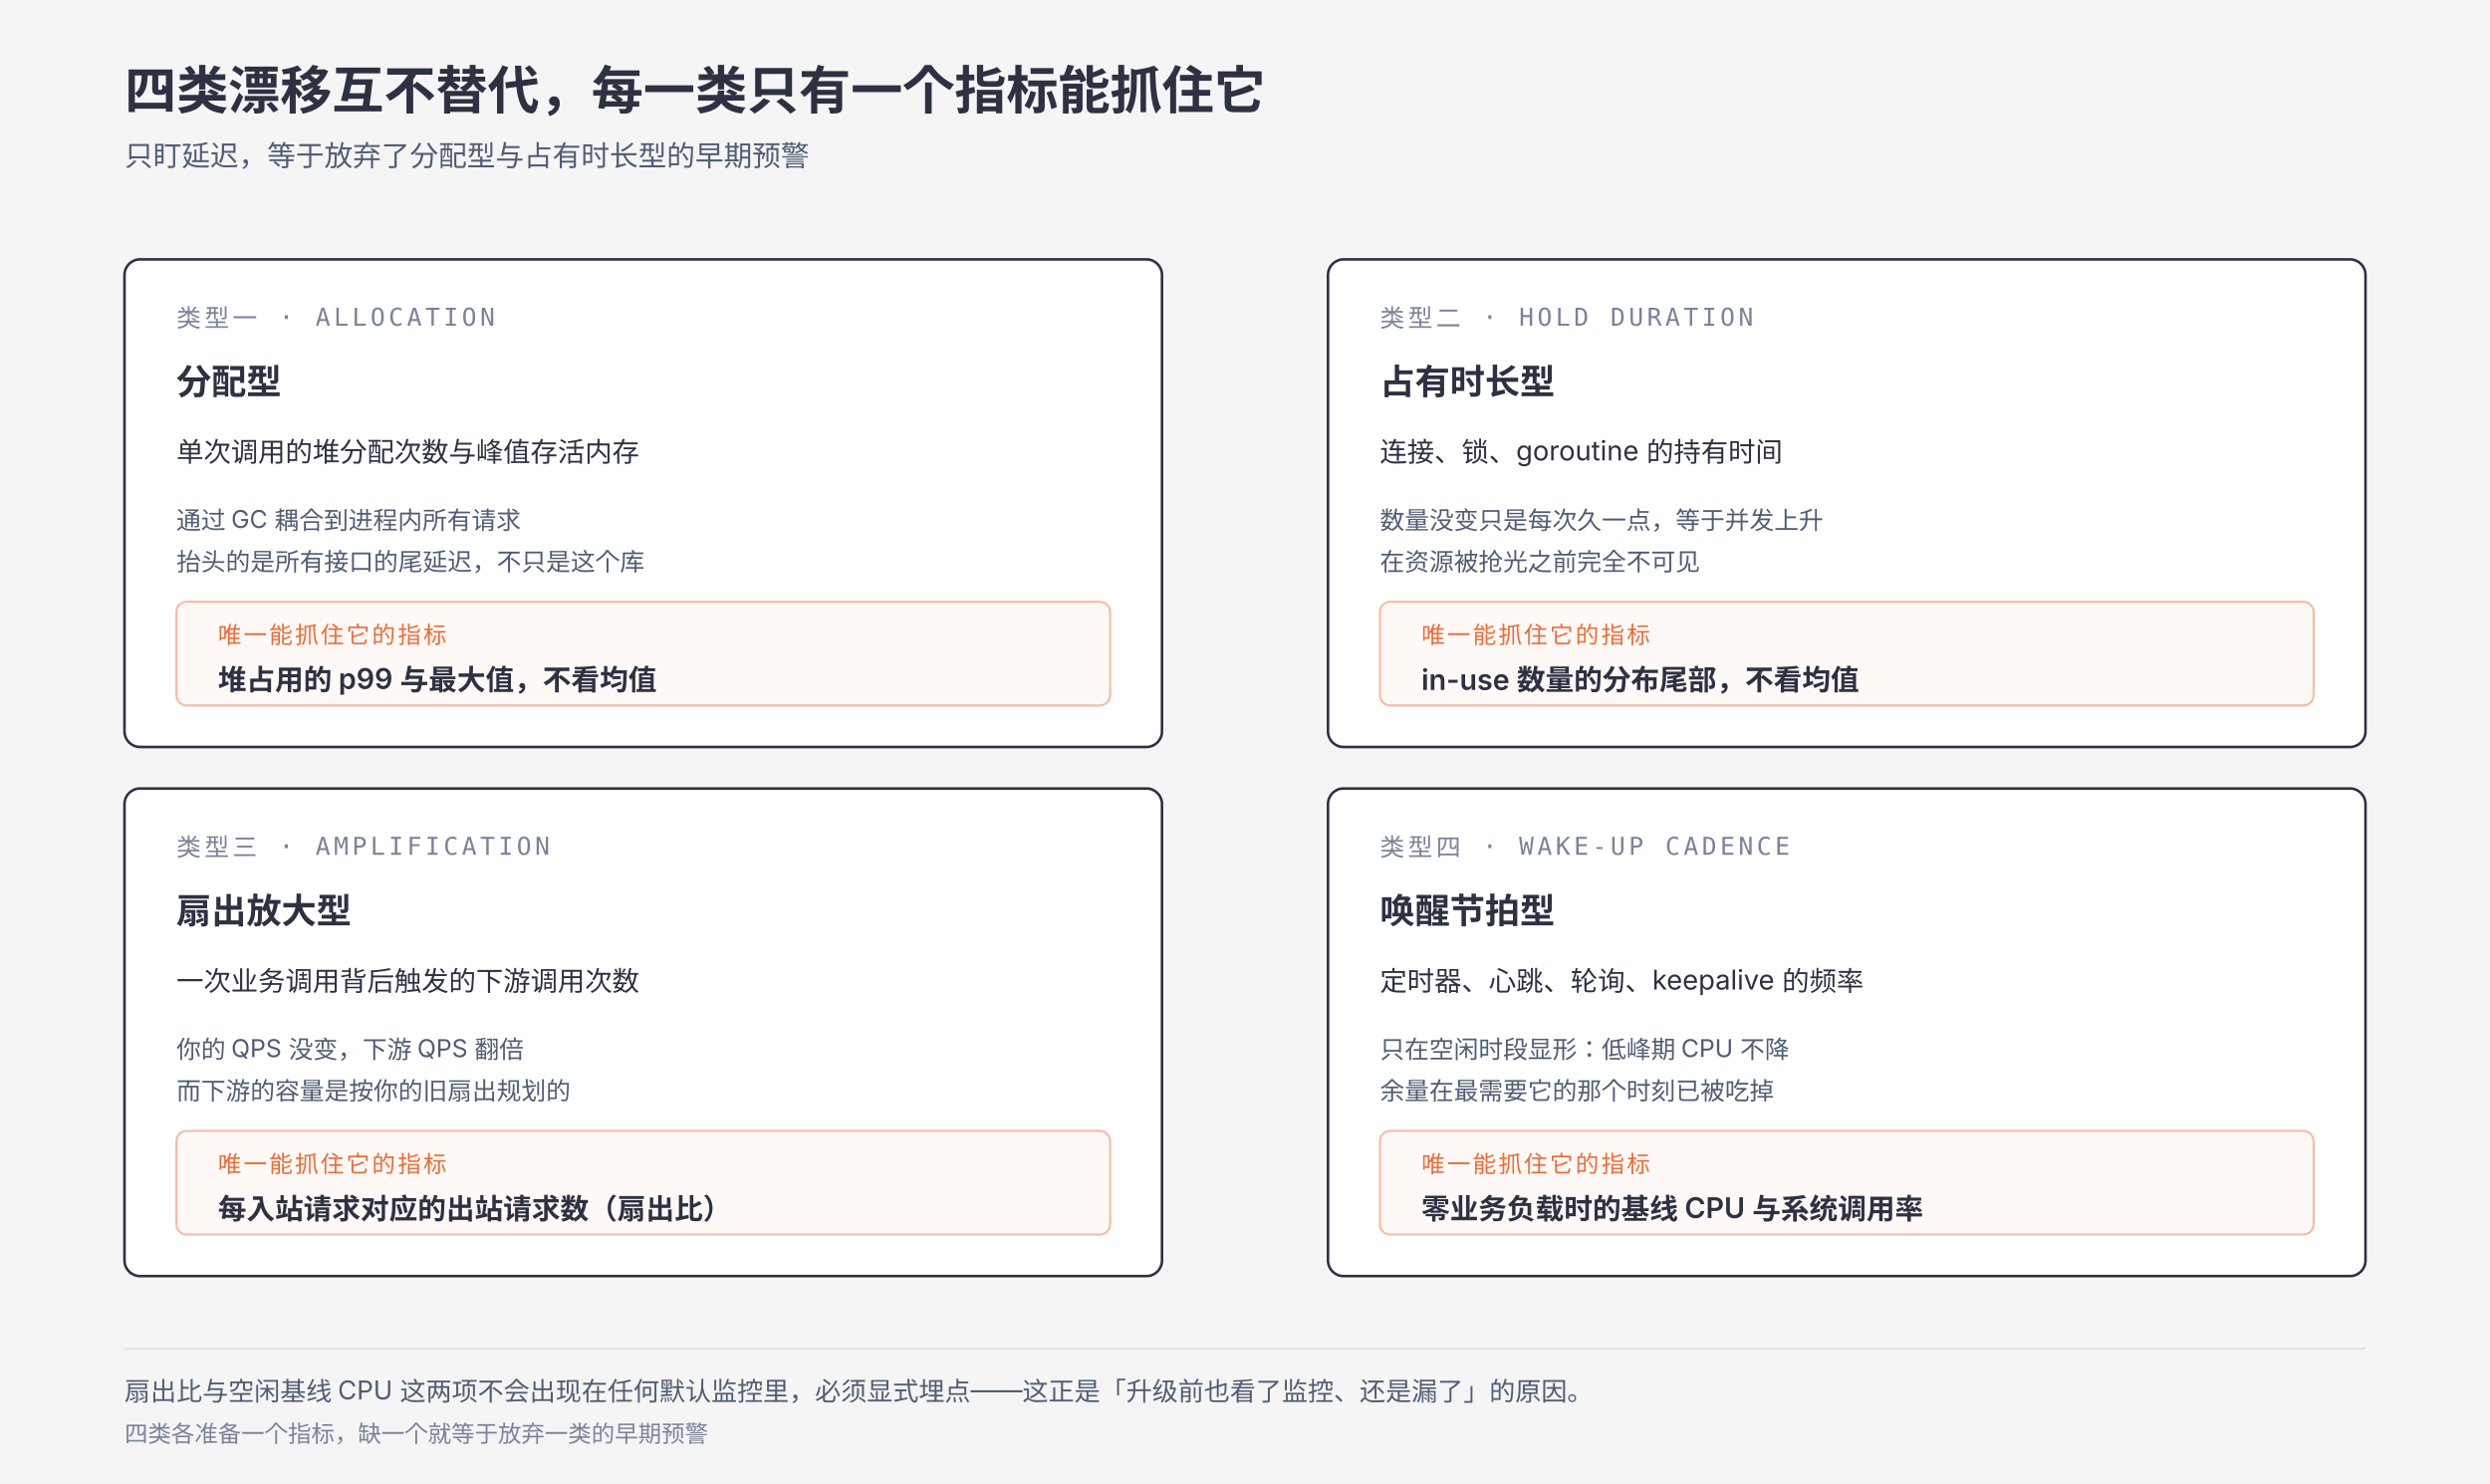
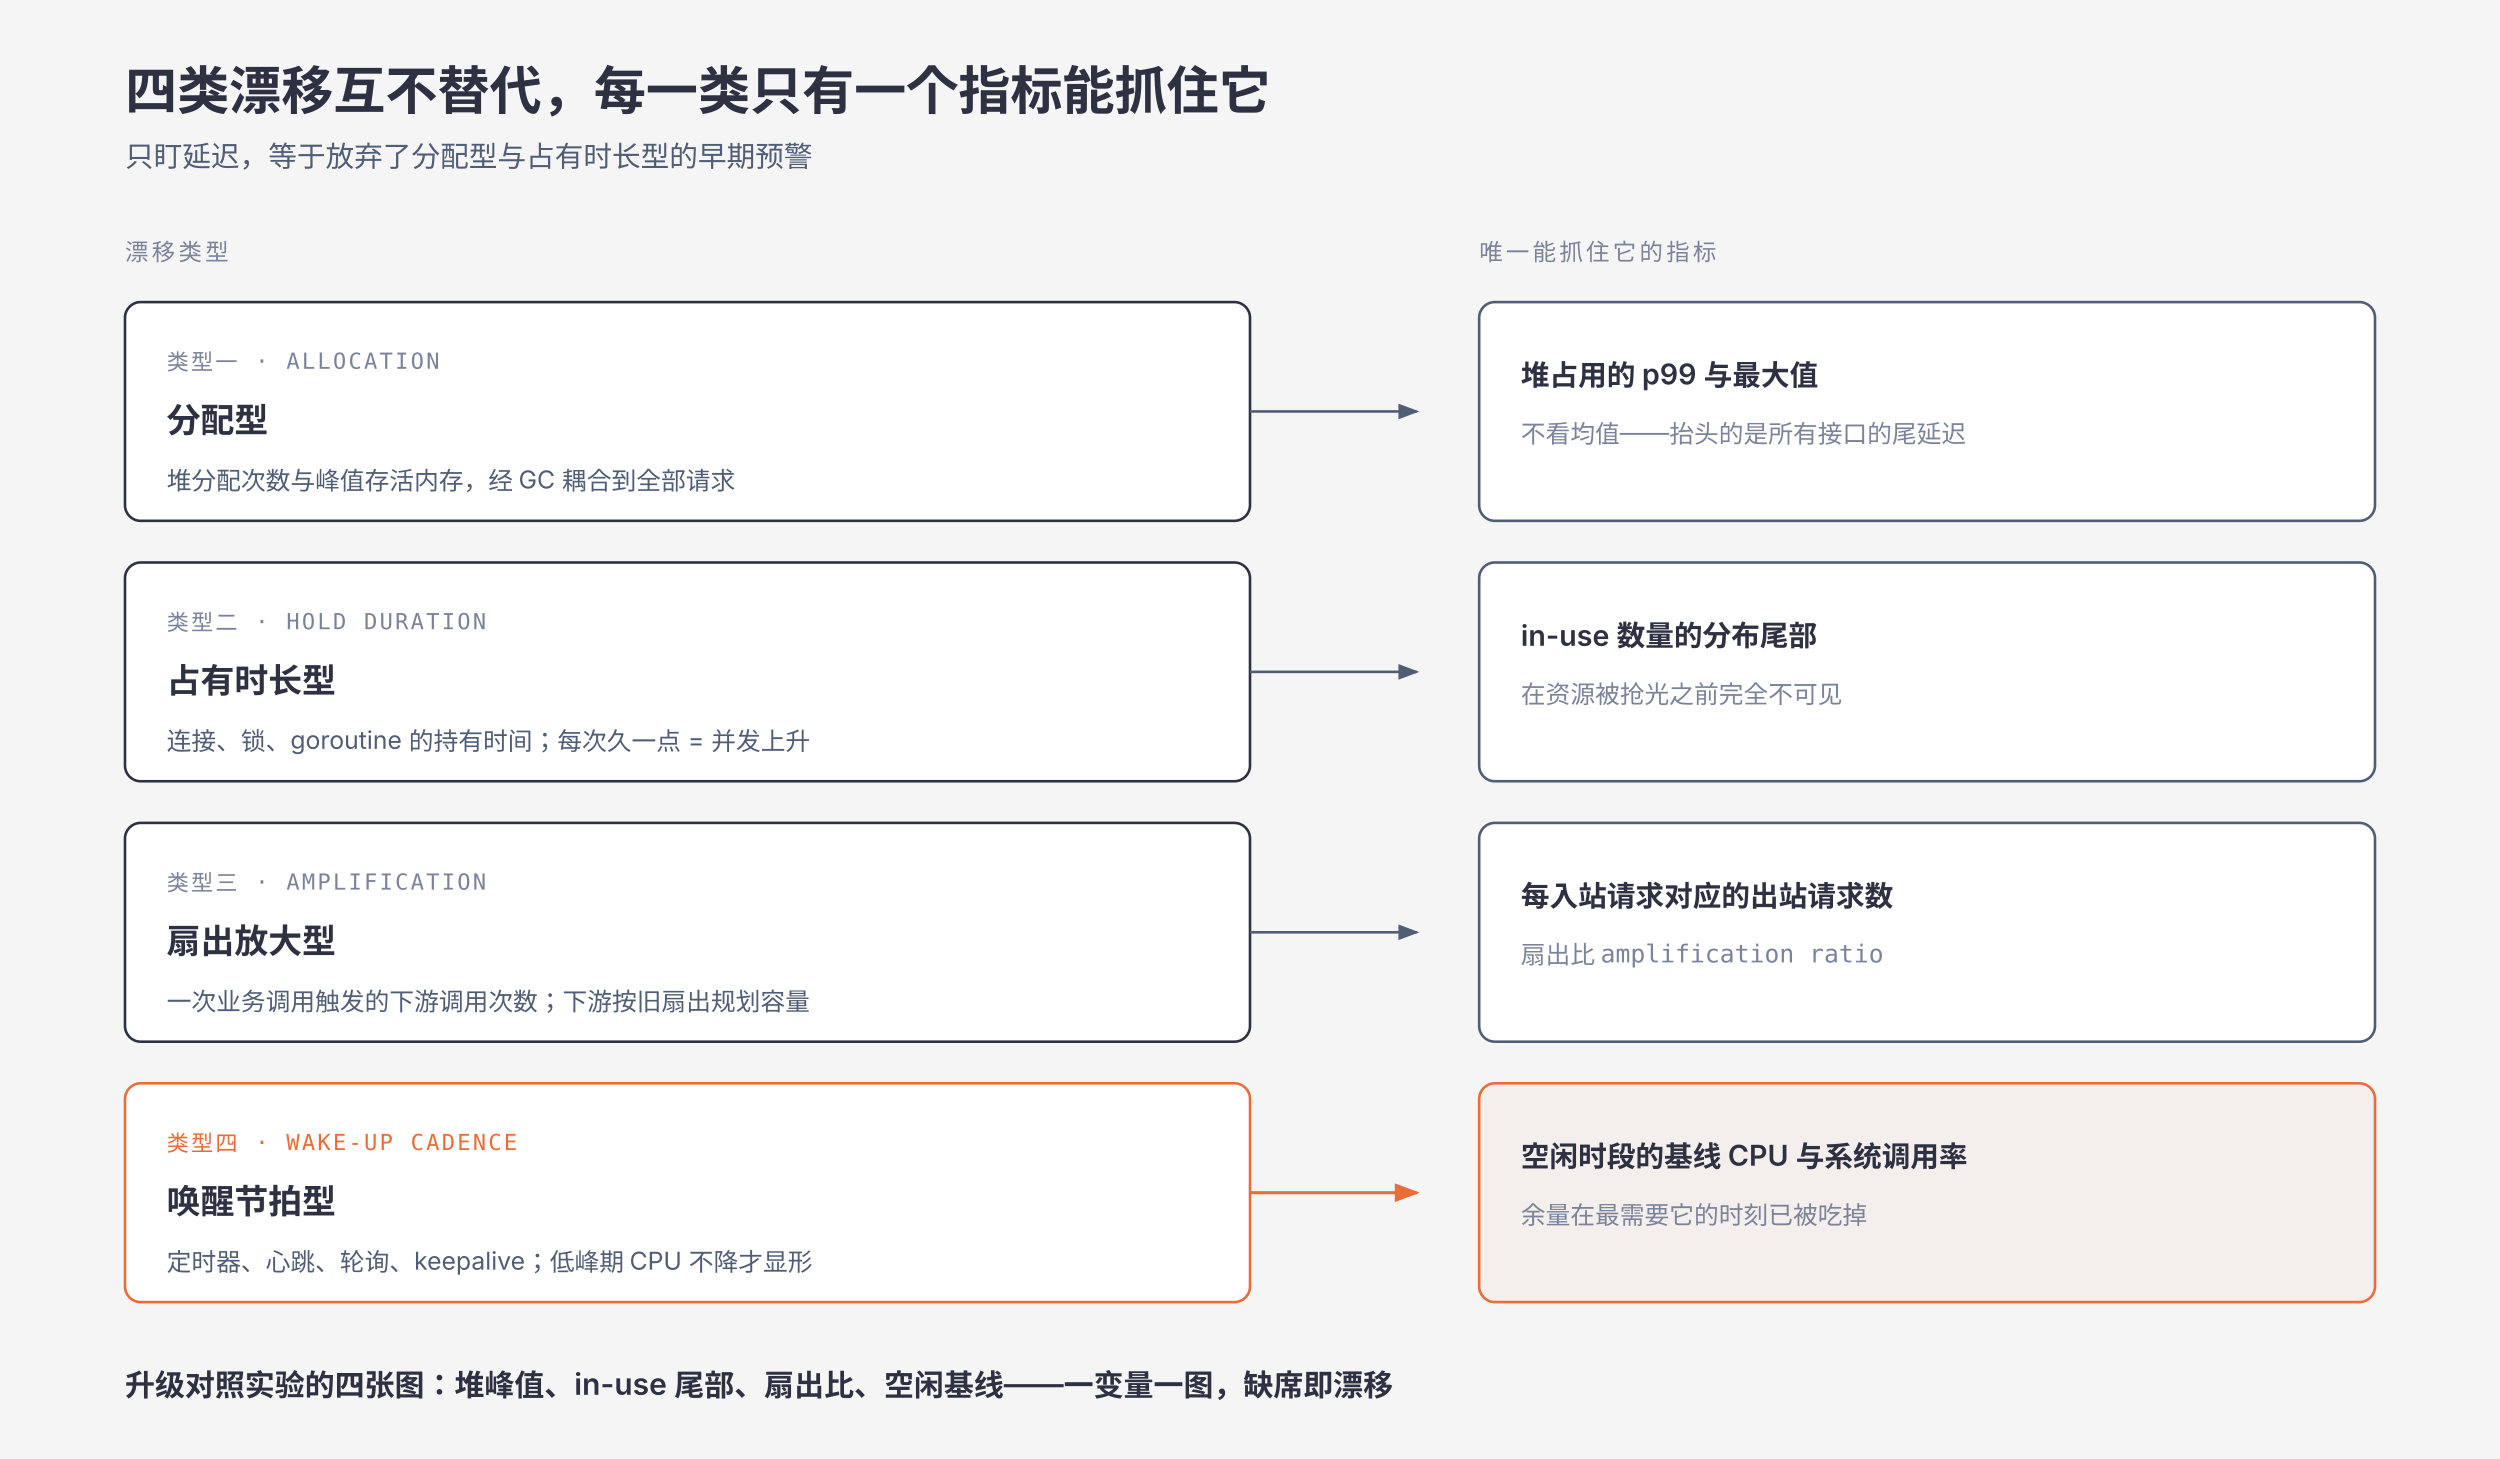
- <svg xmlns="http://www.w3.org/2000/svg" viewBox="0 0 960 572" width="960" height="572" role="img" aria-labelledby="dependency-upgrade-resource-drift-title dependency-upgrade-resource-drift-desc">
+ <svg xmlns="http://www.w3.org/2000/svg" viewBox="0 0 960 560" width="960" height="560" role="img" aria-labelledby="dependency-upgrade-resource-drift-title dependency-upgrade-resource-drift-desc">
  <defs>
    <marker id="arrow" markerWidth="8" markerHeight="6" refX="7" refY="3" orient="auto">
      <polygon points="0 0, 8 3, 0 6" fill="#4f5d75" />
    </marker>
    <marker id="arrow-accent" markerWidth="8" markerHeight="6" refX="7" refY="3" orient="auto">
      <polygon points="0 0, 8 3, 0 6" fill="#eb6c36" />
    </marker>
    <marker id="arrow-link" markerWidth="8" markerHeight="6" refX="7" refY="3" orient="auto">
      <polygon points="0 0, 8 3, 0 6" fill="#2e5aa8" />
    </marker>
  </defs>
  <rect width="100%" height="100%" fill="#f5f5f5" />
  <text x="48" y="42" fill="#2d3142" font-size="20" font-weight="600" font-family="'Geist', -apple-system, 'PingFang SC', 'Microsoft YaHei', sans-serif">四类漂移互不替代，每一类只有一个指标能抓住它</text>
  <text x="48" y="64" fill="#4f5d75" font-size="11" font-family="'Geist', -apple-system, 'PingFang SC', 'Microsoft YaHei', sans-serif">只盯延迟，等于放弃了分配型与占有时长型的早期预警</text>
-   <rect x="48" y="100" width="400" height="188" rx="6" fill="#ffffff" stroke="#2d3142" stroke-width="1" />
-   <text x="68" y="126" fill="#7a8399" font-size="9.5" font-family="'Geist Mono', 'SF Mono', Menlo, monospace" letter-spacing="0.14em">类型一 · ALLOCATION</text>
-   <text x="68" y="152" fill="#2d3142" font-size="13.5" font-weight="600" font-family="'Geist', -apple-system, 'PingFang SC', 'Microsoft YaHei', sans-serif">分配型</text>
-   <text x="68" y="178" fill="#2d3142" font-size="10.5" font-family="'Geist', -apple-system, 'PingFang SC', 'Microsoft YaHei', sans-serif">单次调用的堆分配次数与峰值存活内存</text>
-   <text x="68" y="204" fill="#4f5d75" font-size="9.5" font-family="'Geist', -apple-system, 'PingFang SC', 'Microsoft YaHei', sans-serif">通过 GC 耦合到进程内所有请求</text>
-   <text x="68" y="220" fill="#4f5d75" font-size="9.5" font-family="'Geist', -apple-system, 'PingFang SC', 'Microsoft YaHei', sans-serif">抬头的是所有接口的尾延迟，不只是这个库</text>
-   <rect x="68" y="232" width="360" height="40" rx="4" fill="rgba(235,108,54,0.04)" stroke="rgba(235,108,54,0.45)" stroke-width="0.8" />
-   <text x="84" y="248" fill="#eb6c36" font-size="9" font-family="'Geist Mono', 'SF Mono', Menlo, monospace" letter-spacing="0.1em">唯一能抓住它的指标</text>
-   <text x="84" y="266" fill="#2d3142" font-size="11" font-weight="600" font-family="'Geist', -apple-system, 'PingFang SC', 'Microsoft YaHei', sans-serif">堆占用的 p99 与最大值，不看均值</text>
-   <rect x="512" y="100" width="400" height="188" rx="6" fill="#ffffff" stroke="#2d3142" stroke-width="1" />
-   <text x="532" y="126" fill="#7a8399" font-size="9.5" font-family="'Geist Mono', 'SF Mono', Menlo, monospace" letter-spacing="0.14em">类型二 · HOLD DURATION</text>
-   <text x="532" y="152" fill="#2d3142" font-size="13.5" font-weight="600" font-family="'Geist', -apple-system, 'PingFang SC', 'Microsoft YaHei', sans-serif">占有时长型</text>
-   <text x="532" y="178" fill="#2d3142" font-size="10.5" font-family="'Geist', -apple-system, 'PingFang SC', 'Microsoft YaHei', sans-serif">连接、锁、goroutine 的持有时间</text>
-   <text x="532" y="204" fill="#4f5d75" font-size="9.5" font-family="'Geist', -apple-system, 'PingFang SC', 'Microsoft YaHei', sans-serif">数量没变只是每次久一点，等于并发上升</text>
-   <text x="532" y="220" fill="#4f5d75" font-size="9.5" font-family="'Geist', -apple-system, 'PingFang SC', 'Microsoft YaHei', sans-serif">在资源被抢光之前完全不可见</text>
-   <rect x="532" y="232" width="360" height="40" rx="4" fill="rgba(235,108,54,0.04)" stroke="rgba(235,108,54,0.45)" stroke-width="0.8" />
-   <text x="548" y="248" fill="#eb6c36" font-size="9" font-family="'Geist Mono', 'SF Mono', Menlo, monospace" letter-spacing="0.1em">唯一能抓住它的指标</text>
-   <text x="548" y="266" fill="#2d3142" font-size="11" font-weight="600" font-family="'Geist', -apple-system, 'PingFang SC', 'Microsoft YaHei', sans-serif">in-use 数量的分布尾部，不看均值</text>
-   <rect x="48" y="304" width="400" height="188" rx="6" fill="#ffffff" stroke="#2d3142" stroke-width="1" />
-   <text x="68" y="330" fill="#7a8399" font-size="9.5" font-family="'Geist Mono', 'SF Mono', Menlo, monospace" letter-spacing="0.14em">类型三 · AMPLIFICATION</text>
-   <text x="68" y="356" fill="#2d3142" font-size="13.5" font-weight="600" font-family="'Geist', -apple-system, 'PingFang SC', 'Microsoft YaHei', sans-serif">扇出放大型</text>
-   <text x="68" y="382" fill="#2d3142" font-size="10.5" font-family="'Geist', -apple-system, 'PingFang SC', 'Microsoft YaHei', sans-serif">一次业务调用背后触发的下游调用次数</text>
-   <text x="68" y="408" fill="#4f5d75" font-size="9.5" font-family="'Geist', -apple-system, 'PingFang SC', 'Microsoft YaHei', sans-serif">你的 QPS 没变，下游 QPS 翻倍</text>
-   <text x="68" y="424" fill="#4f5d75" font-size="9.5" font-family="'Geist', -apple-system, 'PingFang SC', 'Microsoft YaHei', sans-serif">而下游的容量是按你的旧扇出规划的</text>
-   <rect x="68" y="436" width="360" height="40" rx="4" fill="rgba(235,108,54,0.04)" stroke="rgba(235,108,54,0.45)" stroke-width="0.8" />
-   <text x="84" y="452" fill="#eb6c36" font-size="9" font-family="'Geist Mono', 'SF Mono', Menlo, monospace" letter-spacing="0.1em">唯一能抓住它的指标</text>
-   <text x="84" y="470" fill="#2d3142" font-size="11" font-weight="600" font-family="'Geist', -apple-system, 'PingFang SC', 'Microsoft YaHei', sans-serif">每入站请求对应的出站请求数（扇出比）</text>
-   <rect x="512" y="304" width="400" height="188" rx="6" fill="#ffffff" stroke="#2d3142" stroke-width="1" />
-   <text x="532" y="330" fill="#7a8399" font-size="9.5" font-family="'Geist Mono', 'SF Mono', Menlo, monospace" letter-spacing="0.14em">类型四 · WAKE-UP CADENCE</text>
-   <text x="532" y="356" fill="#2d3142" font-size="13.5" font-weight="600" font-family="'Geist', -apple-system, 'PingFang SC', 'Microsoft YaHei', sans-serif">唤醒节拍型</text>
-   <text x="532" y="382" fill="#2d3142" font-size="10.5" font-family="'Geist', -apple-system, 'PingFang SC', 'Microsoft YaHei', sans-serif">定时器、心跳、轮询、keepalive 的频率</text>
-   <text x="532" y="408" fill="#4f5d75" font-size="9.5" font-family="'Geist', -apple-system, 'PingFang SC', 'Microsoft YaHei', sans-serif">只在空闲时段显形：低峰期 CPU 不降</text>
-   <text x="532" y="424" fill="#4f5d75" font-size="9.5" font-family="'Geist', -apple-system, 'PingFang SC', 'Microsoft YaHei', sans-serif">余量在最需要它的那个时刻已被吃掉</text>
-   <rect x="532" y="436" width="360" height="40" rx="4" fill="rgba(235,108,54,0.04)" stroke="rgba(235,108,54,0.45)" stroke-width="0.8" />
-   <text x="548" y="452" fill="#eb6c36" font-size="9" font-family="'Geist Mono', 'SF Mono', Menlo, monospace" letter-spacing="0.1em">唯一能抓住它的指标</text>
-   <text x="548" y="470" fill="#2d3142" font-size="11" font-weight="600" font-family="'Geist', -apple-system, 'PingFang SC', 'Microsoft YaHei', sans-serif">零业务负载时的基线 CPU 与系统调用率</text>
-   <line x1="48" y1="520" x2="912" y2="520" stroke="rgba(45,49,66,0.10)" stroke-width="0.8" />
-   <text x="48" y="540" fill="#4f5d75" font-size="10" font-family="'Geist', -apple-system, 'PingFang SC', 'Microsoft YaHei', sans-serif">扇出比与空闲基线 CPU 这两项不会出现在任何默认监控里，必须显式埋点——这正是「升级前也看了监控、还是漏了」的原因。</text>
-   <text x="48" y="556" fill="#7a8399" font-size="9" font-family="'Geist Mono', 'SF Mono', Menlo, monospace">四类各准备一个指标，缺一个就等于放弃一类的早期预警</text>
+   <text x="48" y="100" fill="#7a8399" font-size="9" font-family="'Geist Mono', 'SF Mono', Menlo, monospace" letter-spacing="0.14em">漂移类型</text>
+   <text x="568" y="100" fill="#7a8399" font-size="9" font-family="'Geist Mono', 'SF Mono', Menlo, monospace" letter-spacing="0.14em">唯一能抓住它的指标</text>
+   <rect x="48" y="116" width="432" height="84" rx="6" fill="#ffffff" stroke="#2d3142" stroke-width="1" />
+   <text x="64" y="142" fill="#7a8399" font-size="8.5" font-family="'Geist Mono', 'SF Mono', Menlo, monospace" letter-spacing="0.10em">类型一 · ALLOCATION</text>
+   <text x="64" y="166" fill="#2d3142" font-size="13" font-weight="600" font-family="'Geist', -apple-system, 'PingFang SC', 'Microsoft YaHei', sans-serif">分配型</text>
+   <text x="64" y="188" fill="#4f5d75" font-size="9.5" font-family="'Geist', -apple-system, 'PingFang SC', 'Microsoft YaHei', sans-serif">堆分配次数与峰值存活内存，经 GC 耦合到全部请求</text>
+   <line x1="480" y1="158" x2="544" y2="158" stroke="#4f5d75" stroke-width="1" marker-end="url(#arrow)" />
+   <rect x="568" y="116" width="344" height="84" rx="6" fill="#ffffff" stroke="#4f5d75" stroke-width="1" />
+   <text x="584" y="148" fill="#2d3142" font-size="11" font-weight="600" font-family="'Geist', -apple-system, 'PingFang SC', 'Microsoft YaHei', sans-serif">堆占用的 p99 与最大值</text>
+   <text x="584" y="170" fill="#7a8399" font-size="9.5" font-family="'Geist', -apple-system, 'PingFang SC', 'Microsoft YaHei', sans-serif">不看均值——抬头的是所有接口的尾延迟</text>
+   <rect x="48" y="216" width="432" height="84" rx="6" fill="#ffffff" stroke="#2d3142" stroke-width="1" />
+   <text x="64" y="242" fill="#7a8399" font-size="8.5" font-family="'Geist Mono', 'SF Mono', Menlo, monospace" letter-spacing="0.10em">类型二 · HOLD DURATION</text>
+   <text x="64" y="266" fill="#2d3142" font-size="13" font-weight="600" font-family="'Geist', -apple-system, 'PingFang SC', 'Microsoft YaHei', sans-serif">占有时长型</text>
+   <text x="64" y="288" fill="#4f5d75" font-size="9.5" font-family="'Geist', -apple-system, 'PingFang SC', 'Microsoft YaHei', sans-serif">连接、锁、goroutine 的持有时间；每次久一点 = 并发上升</text>
+   <line x1="480" y1="258" x2="544" y2="258" stroke="#4f5d75" stroke-width="1" marker-end="url(#arrow)" />
+   <rect x="568" y="216" width="344" height="84" rx="6" fill="#ffffff" stroke="#4f5d75" stroke-width="1" />
+   <text x="584" y="248" fill="#2d3142" font-size="11" font-weight="600" font-family="'Geist', -apple-system, 'PingFang SC', 'Microsoft YaHei', sans-serif">in-use 数量的分布尾部</text>
+   <text x="584" y="270" fill="#7a8399" font-size="9.5" font-family="'Geist', -apple-system, 'PingFang SC', 'Microsoft YaHei', sans-serif">在资源被抢光之前完全不可见</text>
+   <rect x="48" y="316" width="432" height="84" rx="6" fill="#ffffff" stroke="#2d3142" stroke-width="1" />
+   <text x="64" y="342" fill="#7a8399" font-size="8.5" font-family="'Geist Mono', 'SF Mono', Menlo, monospace" letter-spacing="0.10em">类型三 · AMPLIFICATION</text>
+   <text x="64" y="366" fill="#2d3142" font-size="13" font-weight="600" font-family="'Geist', -apple-system, 'PingFang SC', 'Microsoft YaHei', sans-serif">扇出放大型</text>
+   <text x="64" y="388" fill="#4f5d75" font-size="9.5" font-family="'Geist', -apple-system, 'PingFang SC', 'Microsoft YaHei', sans-serif">一次业务调用触发的下游调用次数；下游按旧扇出规划容量</text>
+   <line x1="480" y1="358" x2="544" y2="358" stroke="#4f5d75" stroke-width="1" marker-end="url(#arrow)" />
+   <rect x="568" y="316" width="344" height="84" rx="6" fill="#ffffff" stroke="#4f5d75" stroke-width="1" />
+   <text x="584" y="348" fill="#2d3142" font-size="11" font-weight="600" font-family="'Geist', -apple-system, 'PingFang SC', 'Microsoft YaHei', sans-serif">每入站请求对应的出站请求数</text>
+   <text x="584" y="370" fill="#7a8399" font-size="9.5" font-family="'Geist Mono', 'SF Mono', Menlo, monospace">扇出比 amplification ratio</text>
+   <rect x="48" y="416" width="432" height="84" rx="6" fill="#ffffff" stroke="#eb6c36" stroke-width="1" />
+   <text x="64" y="442" fill="#eb6c36" font-size="8.5" font-family="'Geist Mono', 'SF Mono', Menlo, monospace" letter-spacing="0.10em">类型四 · WAKE-UP CADENCE</text>
+   <text x="64" y="466" fill="#2d3142" font-size="13" font-weight="600" font-family="'Geist', -apple-system, 'PingFang SC', 'Microsoft YaHei', sans-serif">唤醒节拍型</text>
+   <text x="64" y="488" fill="#4f5d75" font-size="9.5" font-family="'Geist', -apple-system, 'PingFang SC', 'Microsoft YaHei', sans-serif">定时器、心跳、轮询、keepalive；低峰期 CPU 不降才显形</text>
+   <line x1="480" y1="458" x2="544" y2="458" stroke="#eb6c36" stroke-width="1.2" marker-end="url(#arrow-accent)" />
+   <rect x="568" y="416" width="344" height="84" rx="6" fill="rgba(235,108,54,0.04)" stroke="#eb6c36" stroke-width="1" />
+   <text x="584" y="448" fill="#2d3142" font-size="11" font-weight="600" font-family="'Geist', -apple-system, 'PingFang SC', 'Microsoft YaHei', sans-serif">空闲时段的基线 CPU 与系统调用率</text>
+   <text x="584" y="470" fill="#7a8399" font-size="9.5" font-family="'Geist', -apple-system, 'PingFang SC', 'Microsoft YaHei', sans-serif">余量在最需要它的时刻已被吃掉</text>
+   <text x="48" y="536" fill="#2d3142" font-size="11.5" font-weight="600" font-family="'Geist', -apple-system, 'PingFang SC', 'Microsoft YaHei', sans-serif">升级对照实验的四张图：堆峰值、in-use 尾部、扇出比、空闲基线——一变量一图，缺席即漂移</text>
</svg>
